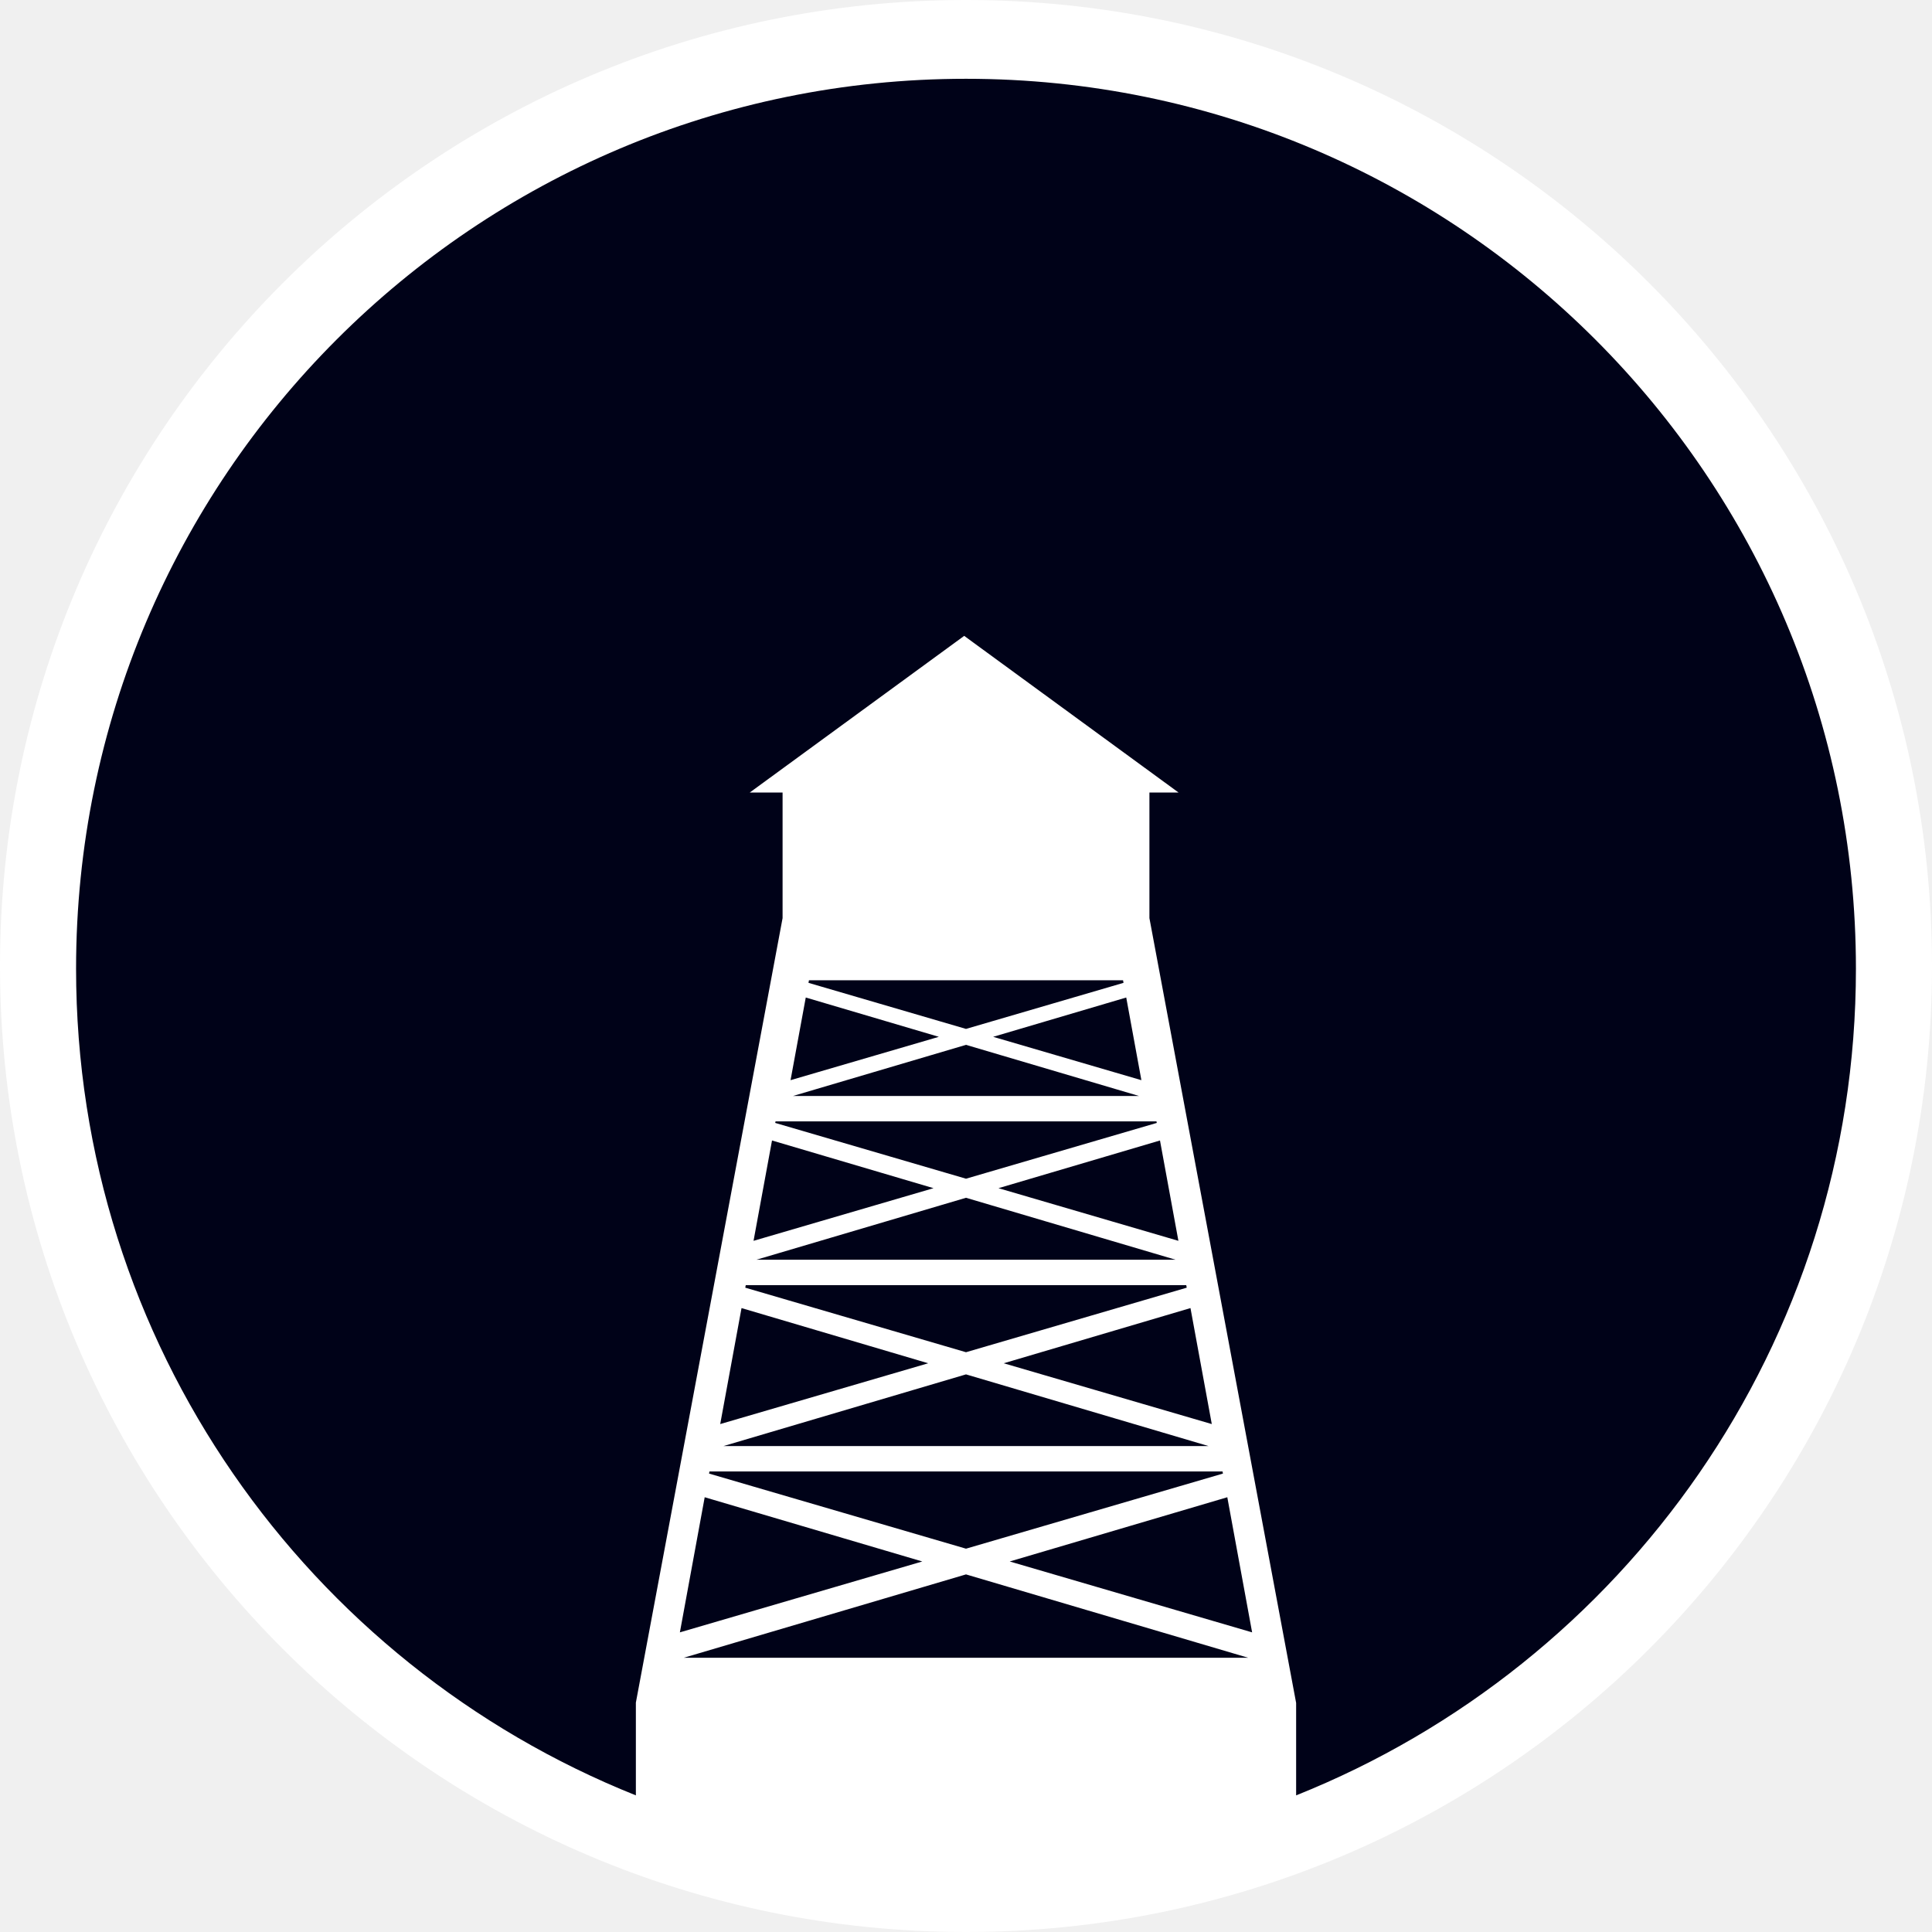
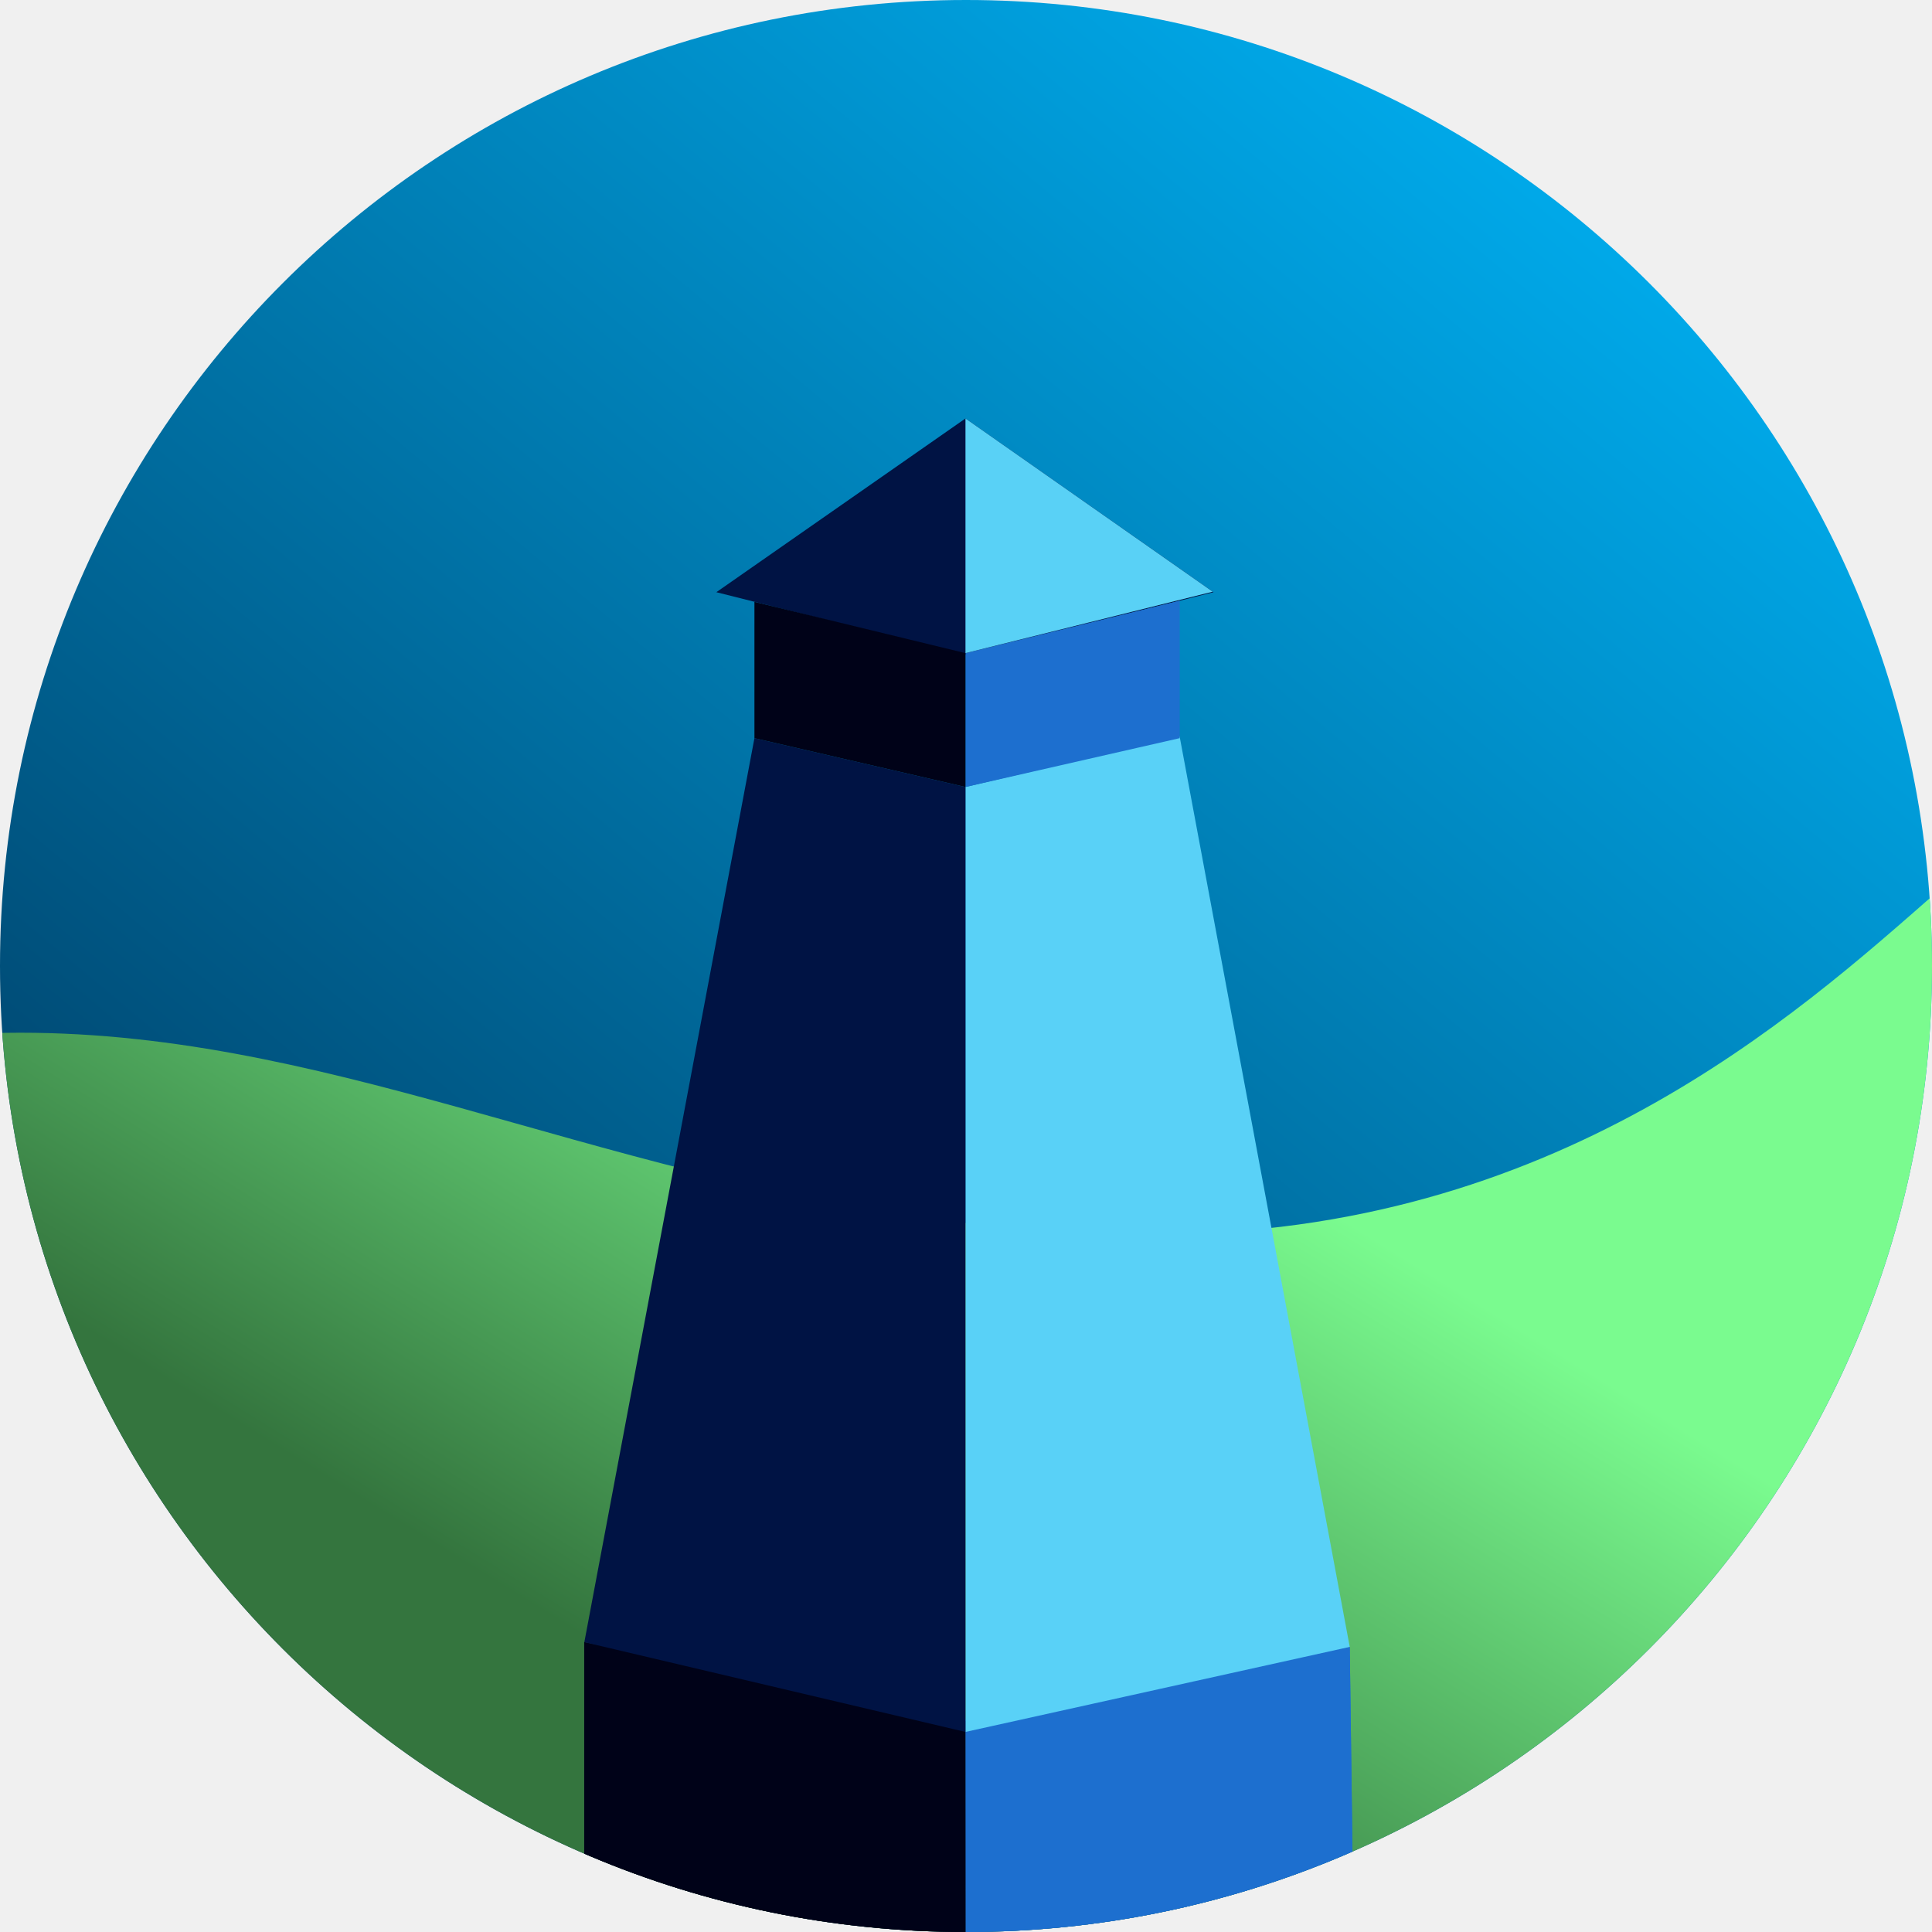
- <svg xmlns="http://www.w3.org/2000/svg" width="32" height="32" viewBox="0 0 32 32" fill="none">
-   <circle cx="16" cy="16" r="16" fill="white" />
-   <path fill-rule="evenodd" clip-rule="evenodd" d="M21.468 29.737C26.901 27.565 30.74 22.253 30.74 16.045C30.74 7.905 24.141 1.305 16 1.305C7.859 1.305 1.26 7.905 1.26 16.045C1.26 22.253 5.099 27.565 10.532 29.737V28.206H10.531L12.962 15.207H12.962H19.038H19.038L21.468 28.206V29.737ZM11.751 24.372L11.744 24.407L16 25.651L20.256 24.407L20.249 24.372H11.751ZM16 26.077L20.675 27.458H11.324L16 26.077ZM11.261 27.037L15.276 25.863L11.672 24.799L11.261 27.037ZM20.739 27.037L16.724 25.863L20.328 24.799L20.739 27.037ZM12.352 21.286L12.344 21.328L16 22.397L19.656 21.328L19.648 21.286H12.352ZM20.016 23.951H11.984L16 22.764L20.016 23.951ZM11.929 23.587L15.374 22.58L12.282 21.666L11.929 23.587ZM20.071 23.587L16.625 22.58L19.718 21.666L20.071 23.587ZM12.845 18.574L12.84 18.599L16 19.523L19.16 18.599L19.155 18.574H12.845ZM19.471 20.865H12.529L16 19.839L19.471 20.865ZM12.481 20.552L15.462 19.68L12.787 18.89L12.481 20.552ZM19.518 20.552L16.538 19.68L19.213 18.89L19.518 20.552ZM13.399 16.236L13.391 16.279L16 17.042L18.609 16.279L18.601 16.236H13.399ZM18.866 18.153H13.134L16 17.306L18.866 18.153ZM13.094 17.891L15.55 17.173L13.346 16.522L13.094 17.891ZM18.905 17.891L16.45 17.173L18.654 16.522L18.905 17.891ZM12.962 13.127H12.418L15.97 10.532L19.521 13.127H19.038V15.207H12.962V13.127Z" fill="#000218" />
+ <svg xmlns="http://www.w3.org/2000/svg" width="711" height="711" viewBox="0 0 711 711" fill="none">
+   <g clip-path="url(#clip0_198_144)">
+     <path d="M711 355.5C711 551.837 551.837 711 355.5 711C159.163 711 0 551.837 0 355.5C0 159.163 159.163 0 355.5 0C551.837 0 711 159.163 711 355.5Z" fill="url(#paint0_linear_198_144)" />
+     <path d="M780.5 409.698C780.5 686.35 528.813 1025.87 235.858 1025.87C-57.098 1025.87 -347 820.653 -347 544C16.27 237.983 132.563 454.2 425.518 454.2C718.474 454.2 780.5 133.045 780.5 409.698Z" fill="url(#paint1_linear_198_144)" />
+     <path d="M355.305 154L446.58 217.938L355.102 240.937L263.625 217.938L355.305 154Z" fill="#001344" />
+     <path d="M496.723 606.075L355.305 632.736V728.367L497.882 693.345L496.723 606.075Z" fill="#1D6FCF" />
+     <path d="M496.723 606.075L355.305 632.736V728.367L497.882 693.345L496.723 606.075Z" fill="#1D6FCF" />
+     <path d="M215 604.336L355.259 633.315L355.305 728.367L215 693.345V604.336Z" fill="#000218" />
+     <path d="M215 604.336L355.259 633.315L355.305 728.367L215 693.345V604.336Z" fill="#000218" />
+     <path d="M355.305 289.622L434.128 271.076L496.723 606.075L355.305 637.372V289.622Z" fill="#59D1F7" />
+     <path d="M355.305 289.622L277.641 271.655L215.046 604.336L355.305 637.372V289.622Z" fill="#001344" />
+     <path d="M355.305 240.358L434.128 221.078V271.655L355.305 289.622V240.358Z" fill="#1D6FCF" />
+     <path d="M355.305 240.358L277.641 221.495V271.655L355.305 289.622V240.358Z" fill="#000218" />
+     <path d="M355.305 154L446.299 217.754L355.305 240.358L355.305 154Z" fill="#59D1F6" />
+   </g>
+   <defs>
+     <linearGradient id="paint0_linear_198_144" x1="541.079" y1="50.891" x2="51" y2="636" gradientUnits="userSpaceOnUse">
+       <stop stop-color="#00A8E8" />
+       <stop offset="1" stop-color="#003459" />
+     </linearGradient>
+     <linearGradient id="paint1_linear_198_144" x1="249" y1="297" x2="103" y2="533.5" gradientUnits="userSpaceOnUse">
+       <stop stop-color="#7AFB8F" />
+       <stop offset="1" stop-color="#34753E" />
+     </linearGradient>
+     <clipPath id="clip0_198_144">
+       <rect width="711" height="711" rx="355.5" fill="white" />
+     </clipPath>
+   </defs>
</svg>
